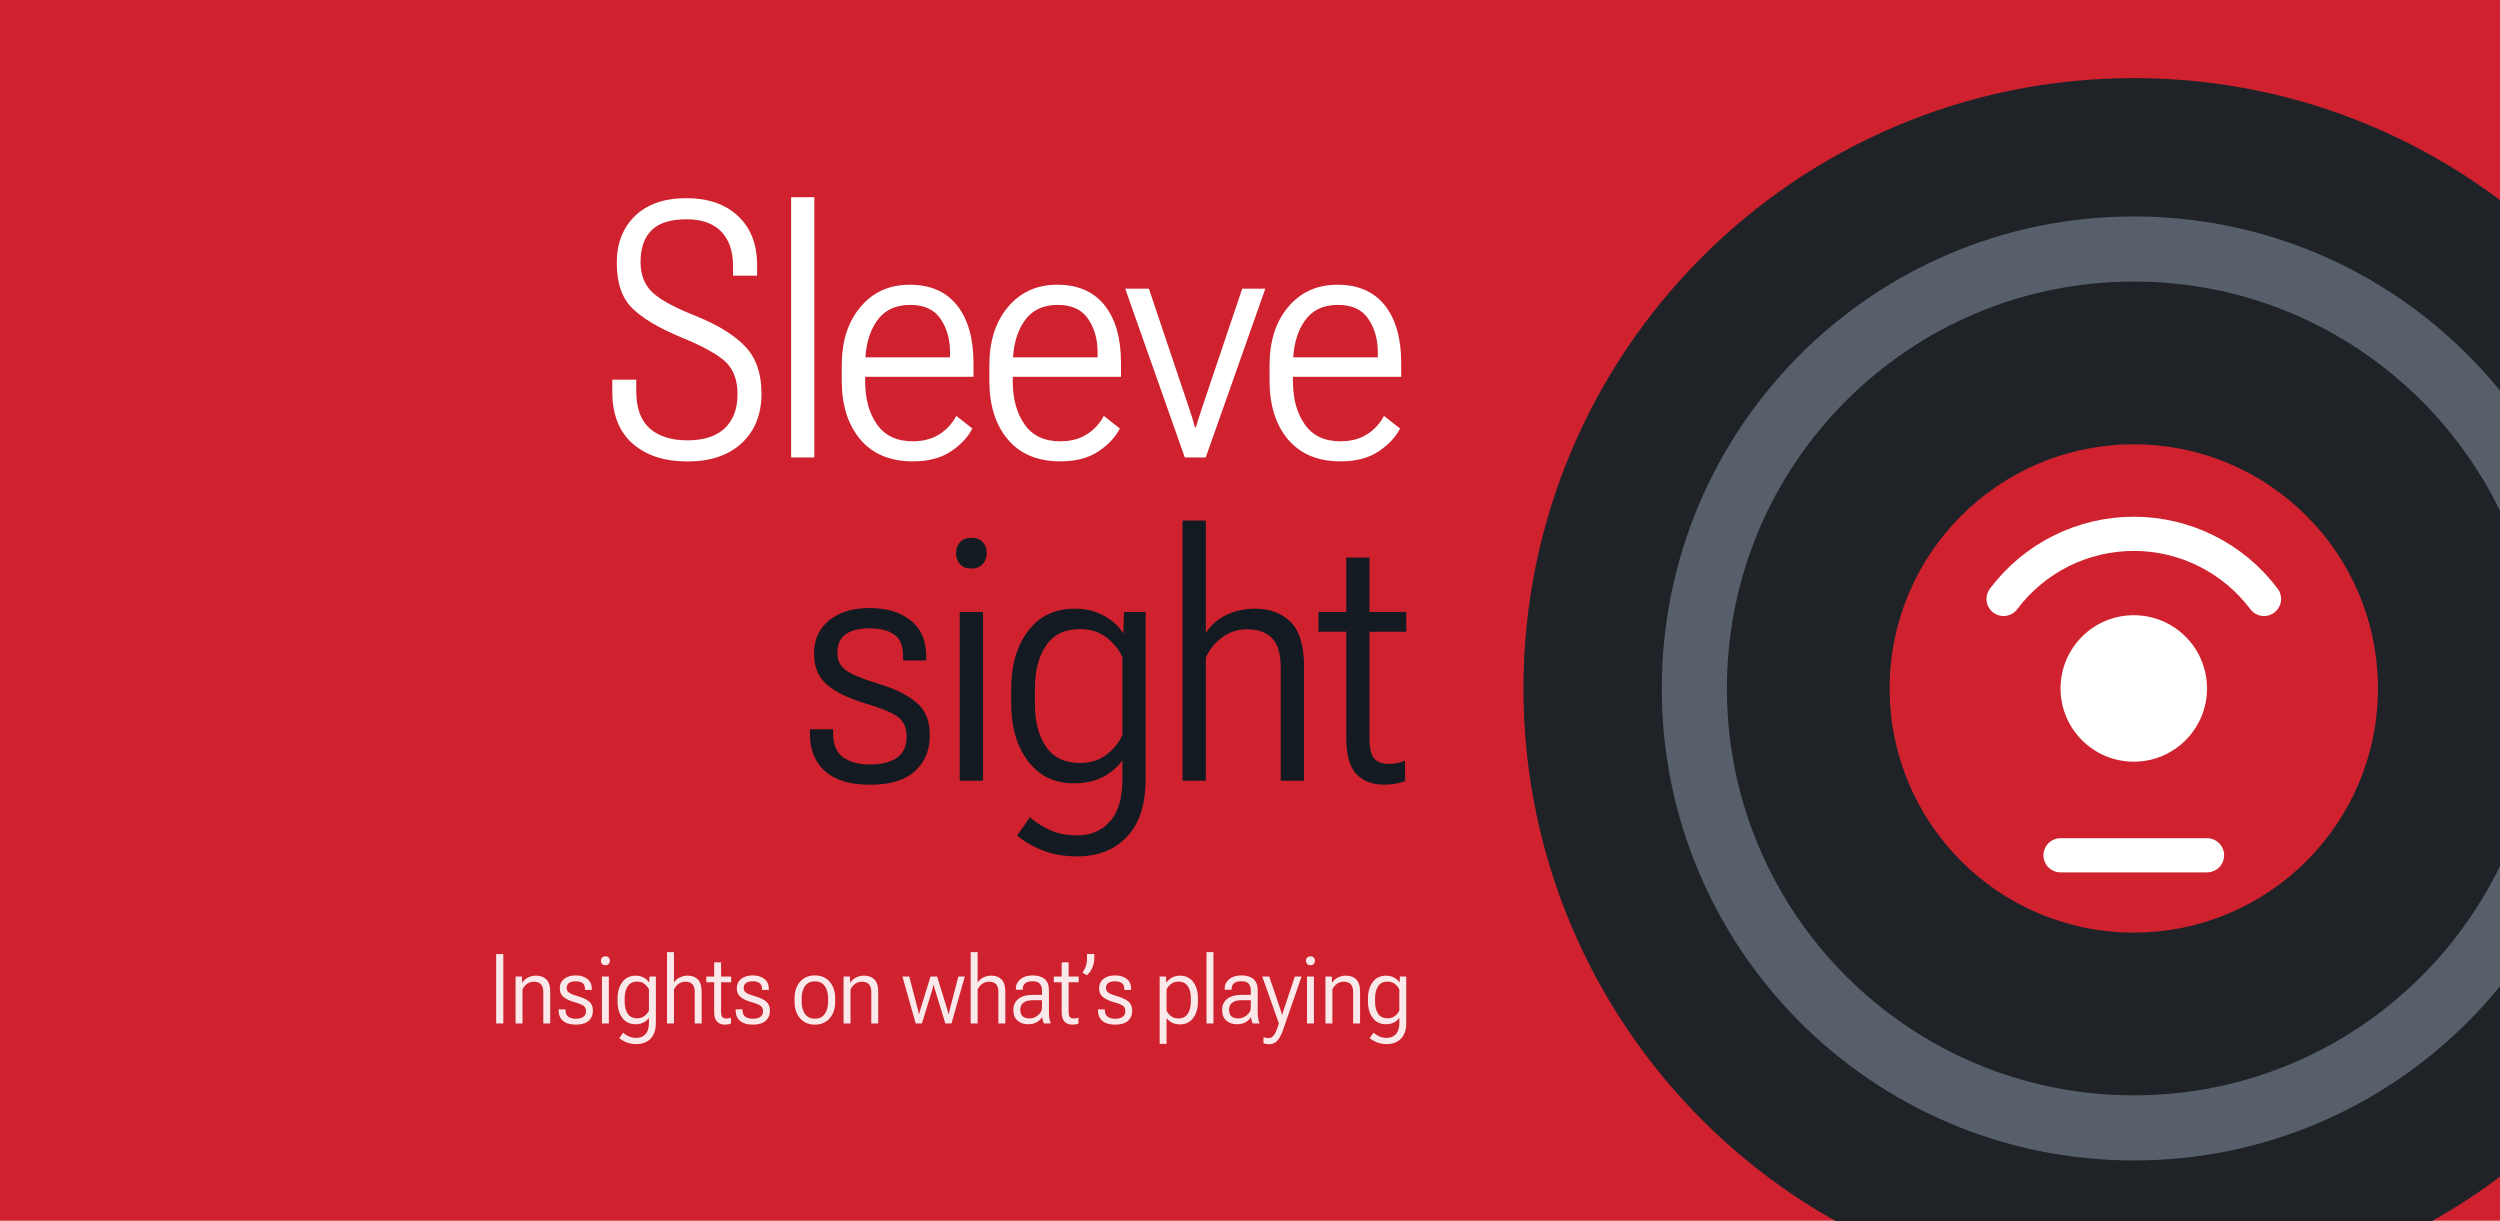
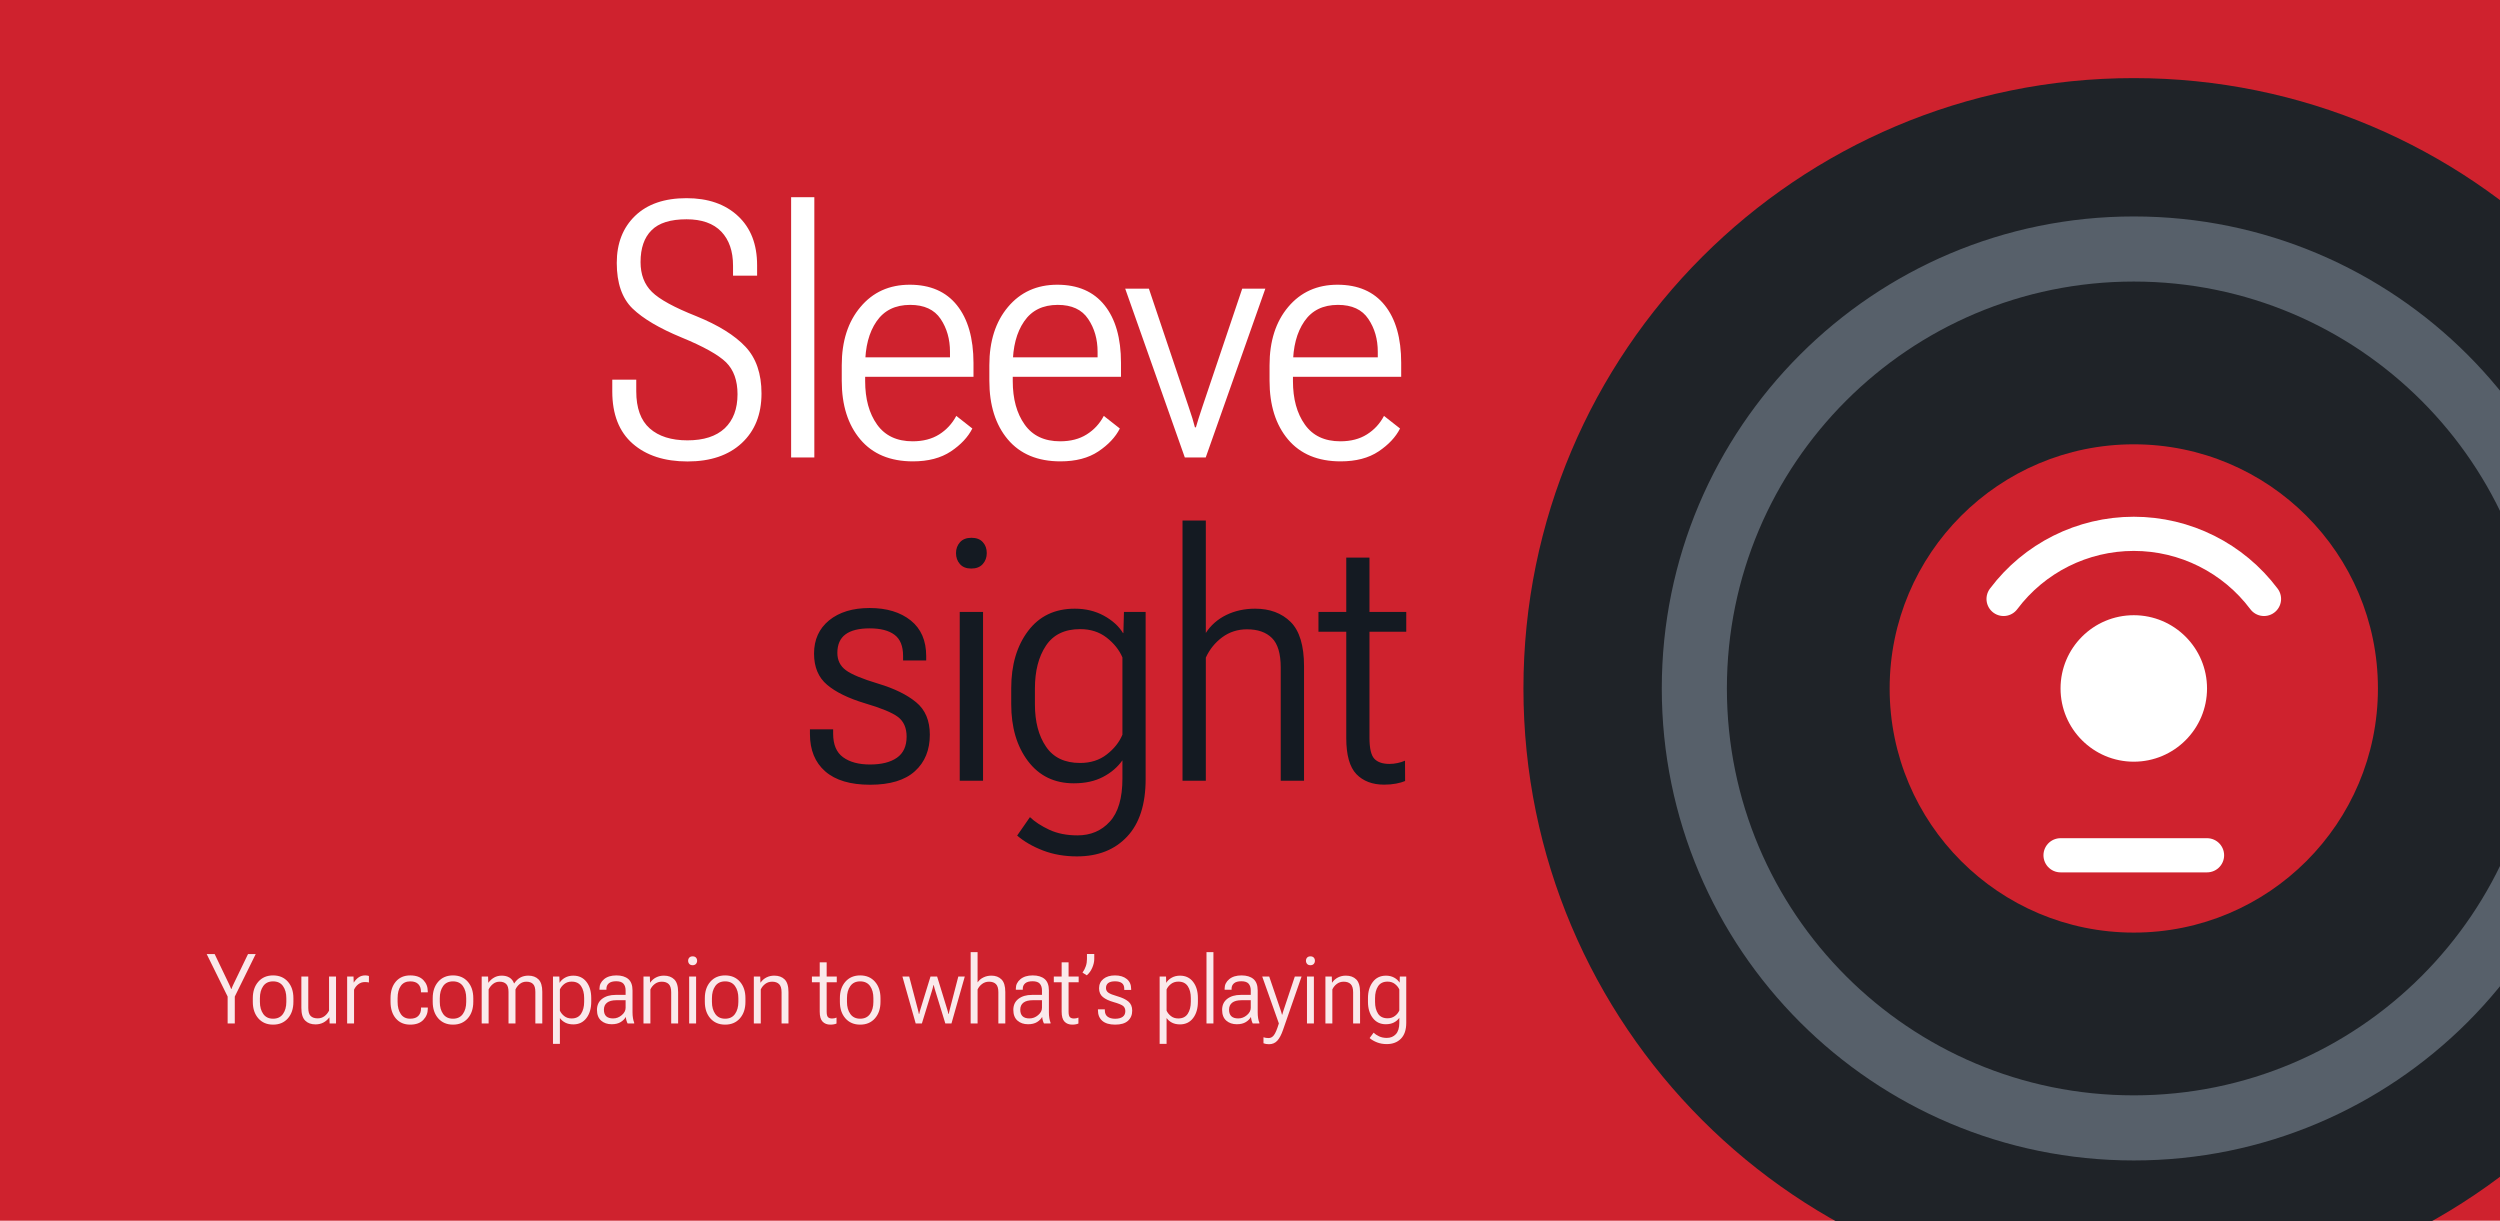
<svg xmlns="http://www.w3.org/2000/svg" viewBox="0 0 1024 500" width="1024" height="500">
  <rect width="1024" height="500" fill="#cf222e" />
  <g transform="translate(874 281.99) scale(33.33333) translate(-16 -16)">
    <circle cx="16" cy="16" r="7.5" fill="#1f2328" />
    <circle cx="16" cy="16" r="5.4" fill="none" stroke="#57606a" stroke-width=".8" />
    <circle cx="16" cy="16" r="3" fill="#cf222e" />
    <path d="M14.4 14.9 A2 2 0 0 1 17.6 14.9" fill="none" stroke="#fff" stroke-width=".42" stroke-linecap="round" />
    <path d="M15.1 18.05 H16.9" fill="none" stroke="#fff" stroke-width=".42" stroke-linecap="round" />
    <circle cx="16" cy="16" r=".9" fill="#fff" />
  </g>
  <g transform="translate(397.88 226.58) scale(3.91304)">
    <path fill="#ffffff" d="M-37.59 -16.93Q-37.59 -13.34 -35.46 -11.47Q-33.33 -9.6 -29.71 -9.6Q-26.11 -9.6 -24.04 -11.52Q-21.97 -13.44 -21.97 -16.72Q-21.97 -19.82 -23.65 -21.61Q-25.33 -23.4 -28.8 -24.81Q-32.26 -26.18 -33.44 -27.35Q-34.63 -28.52 -34.63 -30.47Q-34.63 -32.66 -33.48 -33.8Q-32.34 -34.95 -29.82 -34.95Q-27.42 -34.95 -26.18 -33.66Q-24.95 -32.37 -24.95 -30.1V-29.05H-22.43V-30.14Q-22.43 -33.43 -24.43 -35.29Q-26.43 -37.16 -29.82 -37.16Q-33.28 -37.16 -35.2 -35.31Q-37.12 -33.46 -37.12 -30.38Q-37.12 -27.22 -35.47 -25.61Q-33.81 -24.01 -30.34 -22.58Q-26.89 -21.16 -25.68 -19.98Q-24.48 -18.79 -24.48 -16.64Q-24.48 -14.34 -25.82 -13.07Q-27.17 -11.81 -29.72 -11.81Q-32.26 -11.81 -33.67 -13.06Q-35.08 -14.31 -35.08 -16.95V-18.16H-37.59ZM-18.87 -10.02H-16.44V-37.26H-18.87ZM-13.57 -18.05Q-13.57 -14.21 -11.63 -11.91Q-9.69 -9.61 -6.12 -9.61Q-3.72 -9.61 -2.15 -10.65Q-0.58 -11.7 0.1 -13.05L-1.58 -14.37Q-2.23 -13.15 -3.37 -12.43Q-4.52 -11.71 -6.15 -11.71Q-8.62 -11.71 -9.87 -13.46Q-11.12 -15.21 -11.12 -18.02V-19.69Q-11.12 -22.53 -9.93 -24.26Q-8.74 -25.99 -6.41 -25.99Q-4.21 -25.99 -3.22 -24.52Q-2.24 -23.06 -2.24 -21.08V-20.5H-12.19V-18.46H0.22V-19.92Q0.21 -23.8 -1.51 -25.95Q-3.23 -28.1 -6.45 -28.1Q-9.66 -28.1 -11.61 -25.77Q-13.57 -23.45 -13.57 -19.67ZM1.88 -18.05Q1.88 -14.21 3.81 -11.91Q5.75 -9.61 9.32 -9.61Q11.73 -9.61 13.29 -10.65Q14.86 -11.7 15.54 -13.05L13.86 -14.37Q13.22 -13.15 12.07 -12.43Q10.93 -11.71 9.29 -11.71Q6.82 -11.71 5.58 -13.46Q4.33 -15.21 4.33 -18.02V-19.69Q4.33 -22.53 5.52 -24.26Q6.7 -25.99 9.04 -25.99Q11.24 -25.99 12.22 -24.52Q13.21 -23.06 13.21 -21.08V-20.5H3.26V-18.46H15.66V-19.92Q15.66 -23.8 13.94 -25.95Q12.22 -28.1 8.99 -28.1Q5.79 -28.1 3.83 -25.77Q1.88 -23.45 1.88 -19.67ZM16.1 -27.69 22.34 -10.02H24.53L30.77 -27.69H28.35L24.19 -15.35Q23.96 -14.69 23.78 -14.1Q23.59 -13.5 23.5 -13.17H23.4Q23.32 -13.5 23.14 -14.1Q22.96 -14.69 22.73 -15.35L18.58 -27.69ZM31.21 -18.05Q31.21 -14.21 33.14 -11.91Q35.08 -9.61 38.65 -9.61Q41.06 -9.61 42.62 -10.65Q44.19 -11.7 44.87 -13.05L43.19 -14.37Q42.55 -13.15 41.4 -12.43Q40.26 -11.71 38.62 -11.71Q36.15 -11.71 34.91 -13.46Q33.66 -15.21 33.66 -18.02V-19.69Q33.66 -22.53 34.85 -24.26Q36.03 -25.99 38.37 -25.99Q40.57 -25.99 41.55 -24.52Q42.54 -23.06 42.54 -21.08V-20.5H32.59V-18.46H44.99V-19.92Q44.99 -23.8 43.27 -25.95Q41.55 -28.1 38.32 -28.1Q35.12 -28.1 33.16 -25.77Q31.21 -23.45 31.21 -19.67Z" />
    <path fill="#141a22" d="M-16.9 18.44V18.93Q-16.9 21.44 -15.3 22.84Q-13.7 24.24 -10.6 24.24Q-7.47 24.24 -5.91 22.82Q-4.35 21.41 -4.35 19Q-4.35 16.78 -5.79 15.6Q-7.22 14.42 -9.75 13.66Q-12.25 12.91 -13.14 12.25Q-14.03 11.59 -14.03 10.44Q-14.03 9.13 -13.18 8.5Q-12.33 7.87 -10.65 7.87Q-8.95 7.87 -8.05 8.54Q-7.15 9.21 -7.15 10.75V11.23H-4.73V10.77Q-4.73 8.34 -6.35 7.04Q-7.98 5.74 -10.65 5.74Q-13.3 5.74 -14.89 7.03Q-16.47 8.32 -16.47 10.51Q-16.47 12.63 -15.1 13.78Q-13.74 14.93 -11.15 15.71Q-8.6 16.46 -7.69 17.14Q-6.78 17.83 -6.78 19.2Q-6.78 20.7 -7.79 21.41Q-8.8 22.12 -10.61 22.12Q-12.39 22.12 -13.43 21.36Q-14.47 20.61 -14.47 18.9V18.44ZM-1.22 23.82H1.22V6.15H-1.22ZM-1.61 -0.01Q-1.61 0.67 -1.2 1.14Q-0.79 1.61 -0.01 1.61Q0.77 1.61 1.19 1.14Q1.61 0.67 1.61 -0.01Q1.61 -0.7 1.2 -1.15Q0.79 -1.61 0.01 -1.61Q-0.77 -1.61 -1.19 -1.15Q-1.61 -0.68 -1.61 -0.01ZM4.79 29.56Q5.88 30.5 7.49 31.12Q9.1 31.74 11.05 31.74Q14.35 31.74 16.29 29.68Q18.24 27.62 18.24 23.64V6.15H15.97L15.91 8.36H15.87Q15.21 7.28 13.86 6.54Q12.52 5.81 10.82 5.81Q7.69 5.81 5.93 8.15Q4.17 10.49 4.17 14.14V15.8Q4.17 19.44 5.92 21.76Q7.68 24.09 10.72 24.09Q12.51 24.09 13.78 23.42Q15.05 22.76 15.81 21.68V23.59Q15.81 26.66 14.49 28.1Q13.18 29.54 11.1 29.54Q9.42 29.54 8.15 28.95Q6.88 28.35 6.13 27.63ZM6.65 15.82V14.16Q6.65 11.42 7.8 9.69Q8.95 7.95 11.39 7.95Q13.01 7.95 14.16 8.84Q15.31 9.74 15.81 10.91V19Q15.32 20.18 14.17 21.07Q13.03 21.96 11.38 21.96Q8.96 21.96 7.81 20.25Q6.65 18.55 6.65 15.82ZM22.1 23.82H24.54V10.93Q25.13 9.64 26.26 8.8Q27.39 7.97 28.85 7.97Q30.54 7.97 31.46 8.88Q32.38 9.79 32.38 11.97V23.82H34.82V11.84Q34.82 8.6 33.42 7.2Q32.01 5.81 29.7 5.81Q28.04 5.81 26.68 6.47Q25.32 7.14 24.54 8.35V-3.42H22.1ZM36.33 8.22H45.52V6.15H36.33ZM39.24 19.35Q39.24 22.02 40.3 23.13Q41.37 24.23 43.2 24.23Q43.89 24.23 44.46 24.12Q45.03 24.01 45.4 23.85L45.39 21.72Q45.01 21.89 44.6 21.97Q44.19 22.06 43.76 22.06Q42.69 22.06 42.18 21.52Q41.67 20.98 41.67 19.32V0.46H39.24V6.88V7.21Z" />
  </g>
-   <path fill="#ffffff" fill-opacity="0.9" transform="translate(200.29 419.22)" d="M2.94 0H5.87V-28.44H2.94ZM10.89 0H13.73V-13.95Q14.38 -15.34 15.59 -16.23Q16.8 -17.12 18.39 -17.12Q20.24 -17.12 21.24 -16.12Q22.25 -15.13 22.25 -12.77V0H25.08V-12.86Q25.08 -16.49 23.51 -18.05Q21.94 -19.6 19.28 -19.6Q17.5 -19.6 16.04 -18.86Q14.59 -18.12 13.65 -16.75H13.58L13.51 -19.22H10.89ZM28.52 -5.81V-5.39Q28.52 -2.64 30.31 -1.08Q32.11 0.47 35.59 0.47Q39.07 0.47 40.82 -1.09Q42.56 -2.65 42.56 -5.26Q42.56 -7.71 40.98 -9.01Q39.4 -10.31 36.57 -11.12Q33.78 -11.92 32.8 -12.62Q31.82 -13.32 31.82 -14.53Q31.82 -15.88 32.73 -16.57Q33.65 -17.27 35.51 -17.27Q37.38 -17.27 38.34 -16.53Q39.31 -15.79 39.31 -14.18V-13.74H42.12V-14.14Q42.12 -16.8 40.31 -18.24Q38.49 -19.69 35.5 -19.69Q32.53 -19.69 30.76 -18.25Q28.99 -16.81 28.99 -14.42Q28.99 -12.1 30.54 -10.83Q32.1 -9.56 34.97 -8.75Q37.8 -7.95 38.77 -7.22Q39.74 -6.48 39.74 -5.05Q39.74 -3.5 38.64 -2.72Q37.53 -1.94 35.58 -1.94Q33.64 -1.94 32.5 -2.77Q31.35 -3.6 31.35 -5.41V-5.81ZM46.26 0H49.09V-19.22H46.26ZM45.84 -25.69Q45.84 -24.93 46.31 -24.4Q46.78 -23.87 47.67 -23.87Q48.56 -23.87 49.04 -24.4Q49.51 -24.93 49.51 -25.69Q49.51 -26.47 49.04 -26.99Q48.57 -27.5 47.68 -27.5Q46.79 -27.5 46.32 -26.98Q45.84 -26.46 45.84 -25.69ZM53.36 5.97Q54.59 7.04 56.4 7.74Q58.2 8.44 60.37 8.44Q64 8.44 66.18 6.23Q68.35 4.01 68.35 -0.25V-19.22H65.73L65.64 -16.81H65.58Q64.87 -17.98 63.4 -18.79Q61.94 -19.59 60.06 -19.59Q56.62 -19.59 54.65 -17Q52.68 -14.4 52.68 -10.37V-8.88Q52.68 -4.85 54.64 -2.27Q56.6 0.31 59.97 0.31Q61.93 0.31 63.31 -0.41Q64.69 -1.13 65.52 -2.3V-0.29Q65.52 2.86 64.1 4.38Q62.68 5.91 60.39 5.91Q58.58 5.91 57.19 5.24Q55.79 4.58 54.99 3.76ZM55.57 -8.84V-10.37Q55.57 -13.34 56.82 -15.25Q58.06 -17.15 60.72 -17.15Q62.49 -17.15 63.73 -16.17Q64.97 -15.19 65.52 -13.93V-5.34Q64.99 -4.07 63.74 -3.1Q62.49 -2.13 60.7 -2.13Q58.07 -2.13 56.82 -4Q55.57 -5.88 55.57 -8.84ZM72.92 0H75.76V-13.92Q76.41 -15.31 77.63 -16.21Q78.86 -17.12 80.45 -17.12Q82.29 -17.12 83.28 -16.13Q84.27 -15.14 84.27 -12.81V0H87.11V-12.91Q87.11 -16.49 85.55 -18.05Q83.98 -19.6 81.45 -19.6Q79.63 -19.6 78.13 -18.86Q76.64 -18.13 75.76 -16.83V-29.23H72.92ZM89.02 -16.89H99.2V-19.22H89.02ZM92.23 -4.84Q92.23 -1.97 93.41 -0.75Q94.58 0.47 96.6 0.47Q97.39 0.47 98.04 0.34Q98.69 0.21 99.11 0.02L99.1 -2.41Q98.66 -2.22 98.21 -2.13Q97.76 -2.04 97.28 -2.04Q96.14 -2.04 95.61 -2.61Q95.07 -3.18 95.07 -4.86V-25.04H92.23V-18.37V-17.97ZM101.03 -5.81V-5.39Q101.03 -2.64 102.83 -1.08Q104.62 0.47 108.1 0.47Q111.58 0.47 113.33 -1.09Q115.07 -2.65 115.07 -5.26Q115.07 -7.71 113.49 -9.01Q111.91 -10.31 109.09 -11.12Q106.29 -11.92 105.31 -12.62Q104.33 -13.32 104.33 -14.53Q104.33 -15.88 105.25 -16.57Q106.16 -17.27 108.02 -17.27Q109.89 -17.27 110.85 -16.53Q111.82 -15.79 111.82 -14.18V-13.74H114.63V-14.14Q114.63 -16.8 112.82 -18.24Q111.01 -19.69 108.02 -19.69Q105.04 -19.69 103.27 -18.25Q101.5 -16.81 101.5 -14.42Q101.5 -12.1 103.06 -10.83Q104.61 -9.56 107.48 -8.75Q110.31 -7.95 111.28 -7.22Q112.25 -6.48 112.25 -5.05Q112.25 -3.5 111.15 -2.72Q110.04 -1.94 108.09 -1.94Q106.15 -1.94 105.01 -2.77Q103.86 -3.6 103.86 -5.41V-5.81ZM125.17 -8.88Q125.17 -4.67 127.43 -2.1Q129.69 0.47 133.48 0.47Q137.28 0.47 139.54 -2.1Q141.8 -4.67 141.8 -8.88V-10.35Q141.8 -14.55 139.54 -17.12Q137.28 -19.69 133.48 -19.69Q129.7 -19.69 127.44 -17.12Q125.17 -14.55 125.17 -10.35ZM128.08 -10.38Q128.08 -13.4 129.44 -15.32Q130.8 -17.25 133.48 -17.25Q136.17 -17.25 137.53 -15.33Q138.9 -13.41 138.9 -10.38V-8.84Q138.9 -5.83 137.52 -3.9Q136.15 -1.96 133.48 -1.96Q130.82 -1.96 129.45 -3.9Q128.08 -5.83 128.08 -8.84ZM145.24 0H148.08V-13.95Q148.73 -15.34 149.94 -16.23Q151.15 -17.12 152.74 -17.12Q154.59 -17.12 155.59 -16.12Q156.59 -15.13 156.59 -12.77V0H159.43V-12.86Q159.43 -16.49 157.86 -18.05Q156.29 -19.6 153.63 -19.6Q151.85 -19.6 150.39 -18.86Q148.94 -18.12 148 -16.75H147.93L147.86 -19.22H145.24ZM169.35 -19.22 174.78 0H177.32L181.4 -13.25Q181.6 -13.87 181.76 -14.49Q181.92 -15.12 182.07 -15.74H182.18Q182.32 -15.12 182.49 -14.49Q182.67 -13.86 182.86 -13.25L186.93 0H189.44L194.89 -19.22H192.24L188.89 -6.3Q188.71 -5.62 188.57 -5.03Q188.42 -4.44 188.31 -3.89H188.19Q188.08 -4.44 187.93 -5Q187.78 -5.57 187.54 -6.3L183.57 -19.22H180.85L176.87 -6.29Q176.64 -5.57 176.49 -5.02Q176.33 -4.46 176.22 -3.89H176.1Q175.99 -4.46 175.86 -5.02Q175.73 -5.57 175.53 -6.29L172.13 -19.22ZM197.3 0H200.14V-13.92Q200.78 -15.31 202.01 -16.21Q203.24 -17.12 204.83 -17.12Q206.66 -17.12 207.66 -16.13Q208.65 -15.14 208.65 -12.81V0H211.49V-12.91Q211.49 -16.49 209.92 -18.05Q208.36 -19.6 205.83 -19.6Q204 -19.6 202.51 -18.86Q201.02 -18.13 200.14 -16.83V-29.23H197.3ZM214.78 -5.57Q214.78 -2.68 216.47 -1.18Q218.17 0.31 220.81 0.31Q223.06 0.31 224.51 -0.59Q225.95 -1.5 226.58 -2.69Q226.66 -1.94 226.86 -1.21Q227.07 -0.47 227.33 0H230.03V-0.31Q229.69 -1.13 229.52 -2.22Q229.35 -3.31 229.35 -4.56V-13.52Q229.35 -16.73 227.61 -18.21Q225.87 -19.69 222.73 -19.69Q219.53 -19.69 217.67 -18.13Q215.81 -16.57 215.81 -14.35V-13.83H218.65V-14.27Q218.65 -15.6 219.63 -16.45Q220.61 -17.3 222.67 -17.3Q224.74 -17.3 225.63 -16.3Q226.51 -15.29 226.51 -13.53V-11.71H222.4Q219 -11.71 216.89 -10.1Q214.78 -8.48 214.78 -5.57ZM217.62 -5.66Q217.62 -7.51 218.9 -8.52Q220.18 -9.53 222.76 -9.53H226.51V-6.41Q226.51 -4.75 224.92 -3.41Q223.34 -2.07 221.39 -2.07Q219.51 -2.07 218.57 -2.96Q217.62 -3.86 217.62 -5.66ZM231.36 -16.89H241.54V-19.22H231.36ZM234.57 -4.84Q234.57 -1.97 235.74 -0.75Q236.92 0.47 238.94 0.47Q239.72 0.47 240.38 0.34Q241.03 0.21 241.44 0.02L241.44 -2.41Q241 -2.22 240.55 -2.13Q240.1 -2.04 239.62 -2.04Q238.48 -2.04 237.94 -2.61Q237.41 -3.18 237.41 -4.86V-25.04H234.57V-18.37V-17.97ZM247.93 -28.46H244.94V-26.38Q244.94 -24.84 244.47 -23.47Q244.01 -22.1 243.11 -20.84L244.86 -19.73Q246.27 -20.9 247.1 -22.81Q247.93 -24.72 247.93 -26.43ZM249.44 -5.81V-5.39Q249.44 -2.64 251.23 -1.08Q253.02 0.47 256.5 0.47Q259.99 0.47 261.73 -1.09Q263.47 -2.65 263.47 -5.26Q263.47 -7.71 261.89 -9.01Q260.31 -10.31 257.49 -11.12Q254.69 -11.92 253.71 -12.62Q252.73 -13.32 252.73 -14.53Q252.73 -15.88 253.65 -16.57Q254.56 -17.27 256.42 -17.27Q258.29 -17.27 259.26 -16.53Q260.22 -15.79 260.22 -14.18V-13.74H263.04V-14.14Q263.04 -16.8 261.22 -18.24Q259.41 -19.69 256.42 -19.69Q253.45 -19.69 251.67 -18.25Q249.9 -16.81 249.9 -14.42Q249.9 -12.1 251.46 -10.83Q253.01 -9.56 255.89 -8.75Q258.72 -7.95 259.69 -7.22Q260.65 -6.48 260.65 -5.05Q260.65 -3.5 259.55 -2.72Q258.45 -1.94 256.49 -1.94Q254.56 -1.94 253.41 -2.77Q252.26 -3.6 252.26 -5.41V-5.81ZM274.71 8.35H277.54V-2.23Q278.39 -1.05 279.76 -0.34Q281.14 0.37 283.05 0.37Q286.45 0.37 288.42 -2.21Q290.38 -4.79 290.38 -8.92V-10.41Q290.38 -14.52 288.41 -17.06Q286.45 -19.59 283.05 -19.59Q281.13 -19.59 279.65 -18.76Q278.16 -17.92 277.47 -16.73H277.4L277.32 -19.22H274.71ZM277.54 -5.27V-13.94Q278.1 -15.2 279.35 -16.18Q280.59 -17.15 282.37 -17.15Q285 -17.15 286.24 -15.27Q287.48 -13.4 287.48 -10.42V-8.89Q287.48 -5.92 286.23 -3.99Q284.99 -2.06 282.35 -2.06Q280.56 -2.06 279.32 -3.04Q278.09 -4.02 277.54 -5.27ZM293.9 0H296.74V-29.23H293.9ZM300.3 -5.57Q300.3 -2.68 301.99 -1.18Q303.69 0.31 306.33 0.31Q308.58 0.31 310.03 -0.59Q311.47 -1.5 312.11 -2.69Q312.18 -1.94 312.38 -1.21Q312.59 -0.47 312.85 0H315.55V-0.31Q315.21 -1.13 315.04 -2.22Q314.87 -3.31 314.87 -4.56V-13.52Q314.87 -16.73 313.13 -18.21Q311.39 -19.69 308.25 -19.69Q305.05 -19.69 303.19 -18.13Q301.33 -16.57 301.33 -14.35V-13.83H304.17V-14.27Q304.17 -15.6 305.15 -16.45Q306.13 -17.3 308.19 -17.3Q310.26 -17.3 311.15 -16.3Q312.03 -15.29 312.03 -13.53V-11.71H307.93Q304.52 -11.71 302.41 -10.1Q300.3 -8.48 300.3 -5.57ZM303.14 -5.66Q303.14 -7.51 304.42 -8.52Q305.7 -9.53 308.28 -9.53H312.03V-6.41Q312.03 -4.75 310.44 -3.41Q308.86 -2.07 306.91 -2.07Q305.03 -2.07 304.09 -2.96Q303.14 -3.86 303.14 -5.66ZM317.24 8.11Q317.73 8.29 318.27 8.39Q318.81 8.49 319.51 8.49Q321.58 8.49 322.91 7.04Q324.23 5.59 325.25 2.62L332.84 -19.22H330.07L325.68 -6.05Q325.44 -5.33 325.25 -4.74Q325.07 -4.15 324.93 -3.6H324.82Q324.69 -4.15 324.51 -4.74Q324.33 -5.32 324.08 -6.04L319.59 -19.22H316.73L323.54 -0.04L323.54 -0.02Q322.45 3.55 321.53 4.77Q320.62 5.98 319.32 5.97Q318.79 5.97 318.25 5.89Q317.71 5.81 317.24 5.65ZM335.06 0H337.89V-19.22H335.06ZM334.64 -25.69Q334.64 -24.93 335.11 -24.4Q335.58 -23.87 336.47 -23.87Q337.36 -23.87 337.83 -24.4Q338.31 -24.93 338.31 -25.69Q338.31 -26.47 337.84 -26.99Q337.37 -27.5 336.48 -27.5Q335.59 -27.5 335.11 -26.98Q334.64 -26.46 334.64 -25.69ZM342.61 0H345.45V-13.95Q346.1 -15.34 347.31 -16.23Q348.52 -17.12 350.11 -17.12Q351.96 -17.12 352.96 -16.12Q353.96 -15.13 353.96 -12.77V0H356.8V-12.86Q356.8 -16.49 355.23 -18.05Q353.66 -19.6 351 -19.6Q349.22 -19.6 347.76 -18.86Q346.3 -18.12 345.37 -16.75H345.3L345.23 -19.22H342.61ZM360.72 5.97Q361.95 7.04 363.76 7.74Q365.56 8.44 367.74 8.44Q371.36 8.44 373.54 6.23Q375.71 4.01 375.71 -0.25V-19.22H373.09L373.01 -16.81H372.94Q372.23 -17.98 370.76 -18.79Q369.3 -19.59 367.42 -19.59Q363.98 -19.59 362.01 -17Q360.04 -14.4 360.04 -10.37V-8.88Q360.04 -4.85 362 -2.27Q363.96 0.31 367.33 0.31Q369.29 0.31 370.67 -0.41Q372.05 -1.13 372.88 -2.3V-0.29Q372.88 2.86 371.46 4.38Q370.04 5.91 367.75 5.91Q365.94 5.91 364.55 5.24Q363.16 4.58 362.35 3.76ZM362.94 -8.84V-10.37Q362.94 -13.34 364.18 -15.25Q365.42 -17.15 368.08 -17.15Q369.85 -17.15 371.09 -16.17Q372.34 -15.19 372.88 -13.93V-5.34Q372.35 -4.07 371.1 -3.1Q369.86 -2.13 368.07 -2.13Q365.43 -2.13 364.18 -4Q362.94 -5.88 362.94 -8.84Z" />
+   <path fill="#ffffff" fill-opacity="0.9" transform="translate(84.38 419.22)" d="M8.86 0H11.79V-11.03L20.36 -28.44H17.21L11.34 -16.27Q11.07 -15.72 10.84 -15.19Q10.61 -14.65 10.41 -14.12H10.3Q10.1 -14.65 9.87 -15.19Q9.64 -15.72 9.37 -16.27L3.54 -28.44H0.28L8.86 -11.03ZM19.17 -8.88Q19.17 -4.67 21.43 -2.1Q23.69 0.47 27.48 0.47Q31.28 0.47 33.54 -2.1Q35.8 -4.67 35.8 -8.88V-10.35Q35.8 -14.55 33.54 -17.12Q31.28 -19.69 27.48 -19.69Q23.7 -19.69 21.44 -17.12Q19.17 -14.55 19.17 -10.35ZM22.08 -10.38Q22.08 -13.4 23.44 -15.32Q24.81 -17.25 27.48 -17.25Q30.17 -17.25 31.53 -15.33Q32.9 -13.41 32.9 -10.38V-8.84Q32.9 -5.83 31.53 -3.9Q30.15 -1.96 27.48 -1.96Q24.82 -1.96 23.45 -3.9Q22.08 -5.83 22.08 -8.84ZM39.06 -6.37Q39.06 -2.73 40.63 -1.18Q42.19 0.37 44.84 0.37Q46.64 0.37 48.08 -0.38Q49.51 -1.13 50.48 -2.47H50.54L50.64 0H53.25V-19.22H50.4V-5.27Q49.7 -3.87 48.51 -2.98Q47.32 -2.1 45.74 -2.1Q43.89 -2.1 42.89 -3.05Q41.89 -4.01 41.89 -6.38V-19.22H39.06ZM57.81 0H60.64V-13.84Q61.26 -15.22 62.42 -16.1Q63.58 -16.97 65.05 -16.97Q65.55 -16.97 65.96 -16.93Q66.38 -16.88 66.73 -16.8L66.73 -19.46Q66.54 -19.54 66.09 -19.62Q65.64 -19.7 65.26 -19.7Q63.62 -19.7 62.46 -18.85Q61.29 -18.01 60.56 -16.79H60.5L60.42 -19.22H57.81ZM75.58 -8.89Q75.58 -4.63 77.74 -2.08Q79.91 0.47 83.64 0.47Q87.15 0.47 89 -1.46Q90.85 -3.38 90.85 -6.07V-6.54H88.07V-6.1Q88.07 -4.27 86.97 -3.11Q85.88 -1.96 83.63 -1.96Q81.07 -1.96 79.78 -3.88Q78.48 -5.8 78.48 -8.84V-10.4Q78.48 -13.55 79.79 -15.4Q81.1 -17.25 83.66 -17.25Q85.88 -17.25 86.96 -16.11Q88.04 -14.98 88.04 -13.21V-12.76H90.83V-13.24Q90.83 -15.91 89.01 -17.8Q87.19 -19.69 83.65 -19.69Q79.91 -19.69 77.75 -17.16Q75.58 -14.63 75.58 -10.35ZM92.86 -8.88Q92.86 -4.67 95.12 -2.1Q97.38 0.47 101.17 0.47Q104.96 0.47 107.22 -2.1Q109.48 -4.67 109.48 -8.88V-10.35Q109.48 -14.55 107.22 -17.12Q104.96 -19.69 101.17 -19.69Q97.38 -19.69 95.12 -17.12Q92.86 -14.55 92.86 -10.35ZM95.76 -10.38Q95.76 -13.4 97.12 -15.32Q98.49 -17.25 101.16 -17.25Q103.85 -17.25 105.22 -15.33Q106.58 -13.41 106.58 -10.38V-8.84Q106.58 -5.83 105.21 -3.9Q103.84 -1.96 101.16 -1.96Q98.5 -1.96 97.13 -3.9Q95.76 -5.83 95.76 -8.84ZM112.92 0H115.76V-13.95Q116.45 -15.33 117.59 -16.22Q118.73 -17.12 120.26 -17.12Q121.98 -17.12 122.95 -16.18Q123.91 -15.24 123.91 -12.92V0H126.76V-13.95Q127.43 -15.34 128.57 -16.23Q129.7 -17.12 131.24 -17.12Q132.99 -17.12 133.94 -16.18Q134.9 -15.25 134.9 -12.92V0H137.74V-12.98Q137.74 -16.49 136.21 -18.05Q134.67 -19.6 132.03 -19.6Q130.17 -19.6 128.73 -18.81Q127.28 -18.02 126.24 -16.41H126.18Q125.57 -18.05 124.27 -18.82Q122.97 -19.6 121.13 -19.6Q119.41 -19.6 118.04 -18.83Q116.66 -18.06 115.68 -16.72H115.62L115.54 -19.22H112.92ZM142.12 8.35H144.95V-2.23Q145.8 -1.05 147.17 -0.34Q148.55 0.37 150.46 0.37Q153.86 0.37 155.82 -2.21Q157.79 -4.79 157.79 -8.92V-10.41Q157.79 -14.52 155.82 -17.06Q153.86 -19.59 150.45 -19.59Q148.54 -19.59 147.05 -18.76Q145.57 -17.92 144.88 -16.73H144.81L144.73 -19.22H142.12ZM144.95 -5.27V-13.94Q145.51 -15.2 146.75 -16.18Q148 -17.15 149.77 -17.15Q152.41 -17.15 153.65 -15.27Q154.89 -13.4 154.89 -10.42V-8.89Q154.89 -5.92 153.64 -3.99Q152.39 -2.06 149.76 -2.06Q147.96 -2.06 146.73 -3.04Q145.5 -4.02 144.95 -5.27ZM160.14 -5.57Q160.14 -2.68 161.83 -1.18Q163.52 0.31 166.17 0.31Q168.42 0.31 169.87 -0.59Q171.31 -1.5 171.94 -2.69Q172.02 -1.94 172.22 -1.21Q172.43 -0.47 172.69 0H175.39V-0.31Q175.05 -1.13 174.88 -2.22Q174.7 -3.31 174.7 -4.56V-13.52Q174.7 -16.73 172.97 -18.21Q171.23 -19.69 168.09 -19.69Q164.89 -19.69 163.03 -18.13Q161.17 -16.57 161.17 -14.35V-13.83H164.01V-14.27Q164.01 -15.6 164.99 -16.45Q165.97 -17.3 168.03 -17.3Q170.1 -17.3 170.99 -16.3Q171.87 -15.29 171.87 -13.53V-11.71H167.76Q164.36 -11.71 162.25 -10.1Q160.14 -8.48 160.14 -5.57ZM162.98 -5.66Q162.98 -7.51 164.26 -8.52Q165.54 -9.53 168.12 -9.53H171.87V-6.41Q171.87 -4.75 170.28 -3.41Q168.7 -2.07 166.75 -2.07Q164.87 -2.07 163.92 -2.96Q162.98 -3.86 162.98 -5.66ZM179.19 0H182.02V-13.95Q182.67 -15.34 183.88 -16.23Q185.1 -17.12 186.69 -17.12Q188.54 -17.12 189.54 -16.12Q190.54 -15.13 190.54 -12.77V0H193.38V-12.86Q193.38 -16.49 191.8 -18.05Q190.23 -19.6 187.58 -19.6Q185.8 -19.6 184.34 -18.86Q182.88 -18.12 181.95 -16.75H181.88L181.8 -19.22H179.19ZM197.9 0H200.74V-19.22H197.9ZM197.48 -25.69Q197.48 -24.93 197.95 -24.4Q198.42 -23.87 199.32 -23.87Q200.21 -23.87 200.68 -24.4Q201.16 -24.93 201.16 -25.69Q201.16 -26.47 200.69 -26.99Q200.22 -27.5 199.33 -27.5Q198.43 -27.5 197.96 -26.98Q197.48 -26.46 197.48 -25.69ZM204.32 -8.88Q204.32 -4.67 206.58 -2.1Q208.84 0.47 212.64 0.47Q216.43 0.47 218.69 -2.1Q220.95 -4.67 220.95 -8.88V-10.35Q220.95 -14.55 218.69 -17.12Q216.43 -19.69 212.64 -19.69Q208.85 -19.69 206.59 -17.12Q204.32 -14.55 204.32 -10.35ZM207.23 -10.38Q207.23 -13.4 208.59 -15.32Q209.96 -17.25 212.63 -17.25Q215.32 -17.25 216.68 -15.33Q218.05 -13.41 218.05 -10.38V-8.84Q218.05 -5.83 216.68 -3.9Q215.31 -1.96 212.63 -1.96Q209.97 -1.96 208.6 -3.9Q207.23 -5.83 207.23 -8.84ZM224.39 0H227.23V-13.95Q227.88 -15.34 229.09 -16.23Q230.3 -17.12 231.89 -17.12Q233.74 -17.12 234.74 -16.12Q235.75 -15.13 235.75 -12.77V0H238.58V-12.86Q238.58 -16.49 237.01 -18.05Q235.44 -19.6 232.78 -19.6Q231 -19.6 229.55 -18.86Q228.09 -18.12 227.15 -16.75H227.09L227.01 -19.22H224.39ZM248.18 -16.89H258.36V-19.22H248.18ZM251.38 -4.84Q251.38 -1.97 252.56 -0.75Q253.74 0.47 255.75 0.47Q256.54 0.47 257.19 0.34Q257.85 0.21 258.26 0.02L258.26 -2.41Q257.81 -2.22 257.36 -2.13Q256.91 -2.04 256.44 -2.04Q255.3 -2.04 254.76 -2.61Q254.22 -3.18 254.22 -4.86V-25.04H251.38V-18.37V-17.97ZM259.64 -8.88Q259.64 -4.67 261.9 -2.1Q264.16 0.47 267.95 0.47Q271.74 0.47 274 -2.1Q276.27 -4.67 276.27 -8.88V-10.35Q276.27 -14.55 274 -17.12Q271.74 -19.69 267.95 -19.69Q264.17 -19.69 261.9 -17.12Q259.64 -14.55 259.64 -10.35ZM262.54 -10.38Q262.54 -13.4 263.91 -15.32Q265.27 -17.25 267.94 -17.25Q270.63 -17.25 272 -15.33Q273.36 -13.41 273.36 -10.38V-8.84Q273.36 -5.83 271.99 -3.9Q270.62 -1.96 267.94 -1.96Q265.28 -1.96 263.91 -3.9Q262.54 -5.83 262.54 -8.84ZM285.25 -19.22 290.69 0H293.22L297.3 -13.25Q297.5 -13.87 297.66 -14.49Q297.82 -15.12 297.97 -15.74H298.08Q298.22 -15.12 298.39 -14.49Q298.57 -13.86 298.76 -13.25L302.83 0H305.34L310.79 -19.22H308.14L304.79 -6.3Q304.61 -5.62 304.47 -5.03Q304.32 -4.44 304.21 -3.89H304.09Q303.98 -4.44 303.83 -5Q303.68 -5.57 303.44 -6.3L299.47 -19.22H296.75L292.77 -6.29Q292.54 -5.57 292.39 -5.02Q292.24 -4.46 292.12 -3.89H292Q291.89 -4.46 291.76 -5.02Q291.63 -5.57 291.43 -6.29L288.03 -19.22ZM313.2 0H316.04V-13.92Q316.68 -15.31 317.91 -16.21Q319.14 -17.12 320.73 -17.12Q322.57 -17.12 323.56 -16.13Q324.55 -15.14 324.55 -12.81V0H327.39V-12.91Q327.39 -16.49 325.83 -18.05Q324.26 -19.6 321.73 -19.6Q319.9 -19.6 318.41 -18.86Q316.92 -18.13 316.04 -16.83V-29.23H313.2ZM330.68 -5.57Q330.68 -2.68 332.37 -1.18Q334.07 0.31 336.71 0.31Q338.96 0.31 340.41 -0.59Q341.85 -1.5 342.49 -2.69Q342.56 -1.94 342.76 -1.21Q342.97 -0.47 343.23 0H345.93V-0.31Q345.59 -1.13 345.42 -2.22Q345.25 -3.31 345.25 -4.56V-13.52Q345.25 -16.73 343.51 -18.21Q341.77 -19.69 338.63 -19.69Q335.43 -19.69 333.57 -18.13Q331.71 -16.57 331.71 -14.35V-13.83H334.55V-14.27Q334.55 -15.6 335.53 -16.45Q336.51 -17.3 338.57 -17.3Q340.64 -17.3 341.53 -16.3Q342.41 -15.29 342.41 -13.53V-11.71H338.31Q334.9 -11.71 332.79 -10.1Q330.68 -8.48 330.68 -5.57ZM333.52 -5.66Q333.52 -7.51 334.8 -8.52Q336.08 -9.53 338.67 -9.53H342.41V-6.41Q342.41 -4.75 340.82 -3.41Q339.24 -2.07 337.29 -2.07Q335.41 -2.07 334.47 -2.96Q333.52 -3.86 333.52 -5.66ZM347.26 -16.89H357.44V-19.22H347.26ZM350.47 -4.84Q350.47 -1.97 351.65 -0.75Q352.82 0.47 354.84 0.47Q355.62 0.47 356.28 0.34Q356.93 0.21 357.34 0.02L357.34 -2.41Q356.9 -2.22 356.45 -2.13Q356 -2.04 355.52 -2.04Q354.38 -2.04 353.84 -2.61Q353.31 -3.18 353.31 -4.86V-25.04H350.47V-18.37V-17.97ZM363.83 -28.46H360.84V-26.38Q360.84 -24.84 360.37 -23.47Q359.91 -22.1 359.01 -20.84L360.76 -19.73Q362.17 -20.9 363 -22.81Q363.83 -24.72 363.83 -26.43ZM365.34 -5.81V-5.39Q365.34 -2.64 367.13 -1.08Q368.92 0.47 372.4 0.47Q375.89 0.47 377.63 -1.09Q379.37 -2.65 379.37 -5.26Q379.37 -7.71 377.79 -9.01Q376.21 -10.31 373.39 -11.12Q370.59 -11.92 369.61 -12.62Q368.63 -13.32 368.63 -14.53Q368.63 -15.88 369.55 -16.57Q370.47 -17.27 372.32 -17.27Q374.19 -17.27 375.16 -16.53Q376.12 -15.79 376.12 -14.18V-13.74H378.94V-14.14Q378.94 -16.8 377.12 -18.24Q375.31 -19.69 372.32 -19.69Q369.35 -19.69 367.57 -18.25Q365.8 -16.81 365.8 -14.42Q365.8 -12.1 367.36 -10.83Q368.92 -9.56 371.79 -8.75Q374.62 -7.95 375.59 -7.22Q376.55 -6.48 376.55 -5.05Q376.55 -3.5 375.45 -2.72Q374.35 -1.94 372.39 -1.94Q370.46 -1.94 369.31 -2.77Q368.16 -3.6 368.16 -5.41V-5.81ZM390.61 8.35H393.45V-2.23Q394.29 -1.05 395.66 -0.34Q397.04 0.37 398.95 0.37Q402.35 0.37 404.32 -2.21Q406.28 -4.79 406.28 -8.92V-10.41Q406.28 -14.52 404.31 -17.06Q402.35 -19.59 398.95 -19.59Q397.03 -19.59 395.55 -18.76Q394.06 -17.92 393.37 -16.73H393.3L393.23 -19.22H390.61ZM393.45 -5.27V-13.94Q394 -15.2 395.25 -16.18Q396.49 -17.15 398.27 -17.15Q400.9 -17.15 402.14 -15.27Q403.38 -13.4 403.38 -10.42V-8.89Q403.38 -5.92 402.13 -3.99Q400.89 -2.06 398.25 -2.06Q396.46 -2.06 395.23 -3.04Q393.99 -4.02 393.45 -5.27ZM409.8 0H412.64V-29.23H409.8ZM416.2 -5.57Q416.2 -2.68 417.89 -1.18Q419.59 0.31 422.23 0.31Q424.48 0.31 425.93 -0.59Q427.37 -1.5 428.01 -2.69Q428.08 -1.94 428.28 -1.21Q428.49 -0.47 428.75 0H431.46V-0.31Q431.11 -1.13 430.94 -2.22Q430.77 -3.31 430.77 -4.56V-13.52Q430.77 -16.73 429.03 -18.21Q427.29 -19.69 424.15 -19.69Q420.95 -19.69 419.09 -18.13Q417.23 -16.57 417.23 -14.35V-13.83H420.07V-14.27Q420.07 -15.6 421.05 -16.45Q422.03 -17.3 424.09 -17.3Q426.17 -17.3 427.05 -16.3Q427.93 -15.29 427.93 -13.53V-11.71H423.83Q420.42 -11.71 418.31 -10.1Q416.2 -8.48 416.2 -5.57ZM419.04 -5.66Q419.04 -7.51 420.32 -8.52Q421.6 -9.53 424.19 -9.53H427.93V-6.41Q427.93 -4.75 426.34 -3.41Q424.76 -2.07 422.81 -2.07Q420.93 -2.07 419.99 -2.96Q419.04 -3.86 419.04 -5.66ZM433.14 8.11Q433.64 8.29 434.17 8.39Q434.71 8.49 435.41 8.49Q437.49 8.49 438.81 7.04Q440.13 5.59 441.15 2.62L448.74 -19.22H445.97L441.58 -6.05Q441.34 -5.33 441.15 -4.74Q440.97 -4.15 440.83 -3.6H440.72Q440.59 -4.15 440.41 -4.74Q440.23 -5.32 439.98 -6.04L435.49 -19.22H432.63L439.44 -0.04L439.44 -0.02Q438.35 3.55 437.43 4.77Q436.52 5.98 435.22 5.97Q434.69 5.97 434.15 5.89Q433.61 5.81 433.14 5.65ZM450.96 0H453.79V-19.22H450.96ZM450.54 -25.69Q450.54 -24.93 451.01 -24.4Q451.48 -23.87 452.37 -23.87Q453.26 -23.87 453.74 -24.4Q454.21 -24.93 454.21 -25.69Q454.21 -26.47 453.74 -26.99Q453.27 -27.5 452.38 -27.5Q451.49 -27.5 451.01 -26.98Q450.54 -26.46 450.54 -25.69ZM458.51 0H461.35V-13.95Q462 -15.34 463.21 -16.23Q464.42 -17.12 466.01 -17.12Q467.86 -17.12 468.86 -16.12Q469.86 -15.13 469.86 -12.77V0H472.7V-12.86Q472.7 -16.49 471.13 -18.05Q469.56 -19.6 466.9 -19.6Q465.12 -19.6 463.66 -18.86Q462.21 -18.12 461.27 -16.75H461.2L461.13 -19.22H458.51ZM476.62 5.97Q477.85 7.04 479.66 7.74Q481.46 8.44 483.64 8.44Q487.26 8.44 489.44 6.23Q491.62 4.01 491.62 -0.25V-19.22H488.99L488.91 -16.81H488.84Q488.13 -17.98 486.66 -18.79Q485.2 -19.59 483.32 -19.59Q479.88 -19.59 477.91 -17Q475.94 -14.4 475.94 -10.37V-8.88Q475.94 -4.85 477.9 -2.27Q479.86 0.31 483.23 0.31Q485.19 0.31 486.57 -0.41Q487.95 -1.13 488.78 -2.3V-0.29Q488.78 2.86 487.36 4.38Q485.94 5.91 483.65 5.91Q481.84 5.91 480.45 5.24Q479.06 4.58 478.25 3.76ZM478.84 -8.84V-10.37Q478.84 -13.34 480.08 -15.25Q481.33 -17.15 483.98 -17.15Q485.75 -17.15 486.99 -16.17Q488.24 -15.19 488.78 -13.93V-5.34Q488.25 -4.07 487 -3.1Q485.76 -2.13 483.97 -2.13Q481.33 -2.13 480.08 -4Q478.84 -5.88 478.84 -8.84Z" />
</svg>
